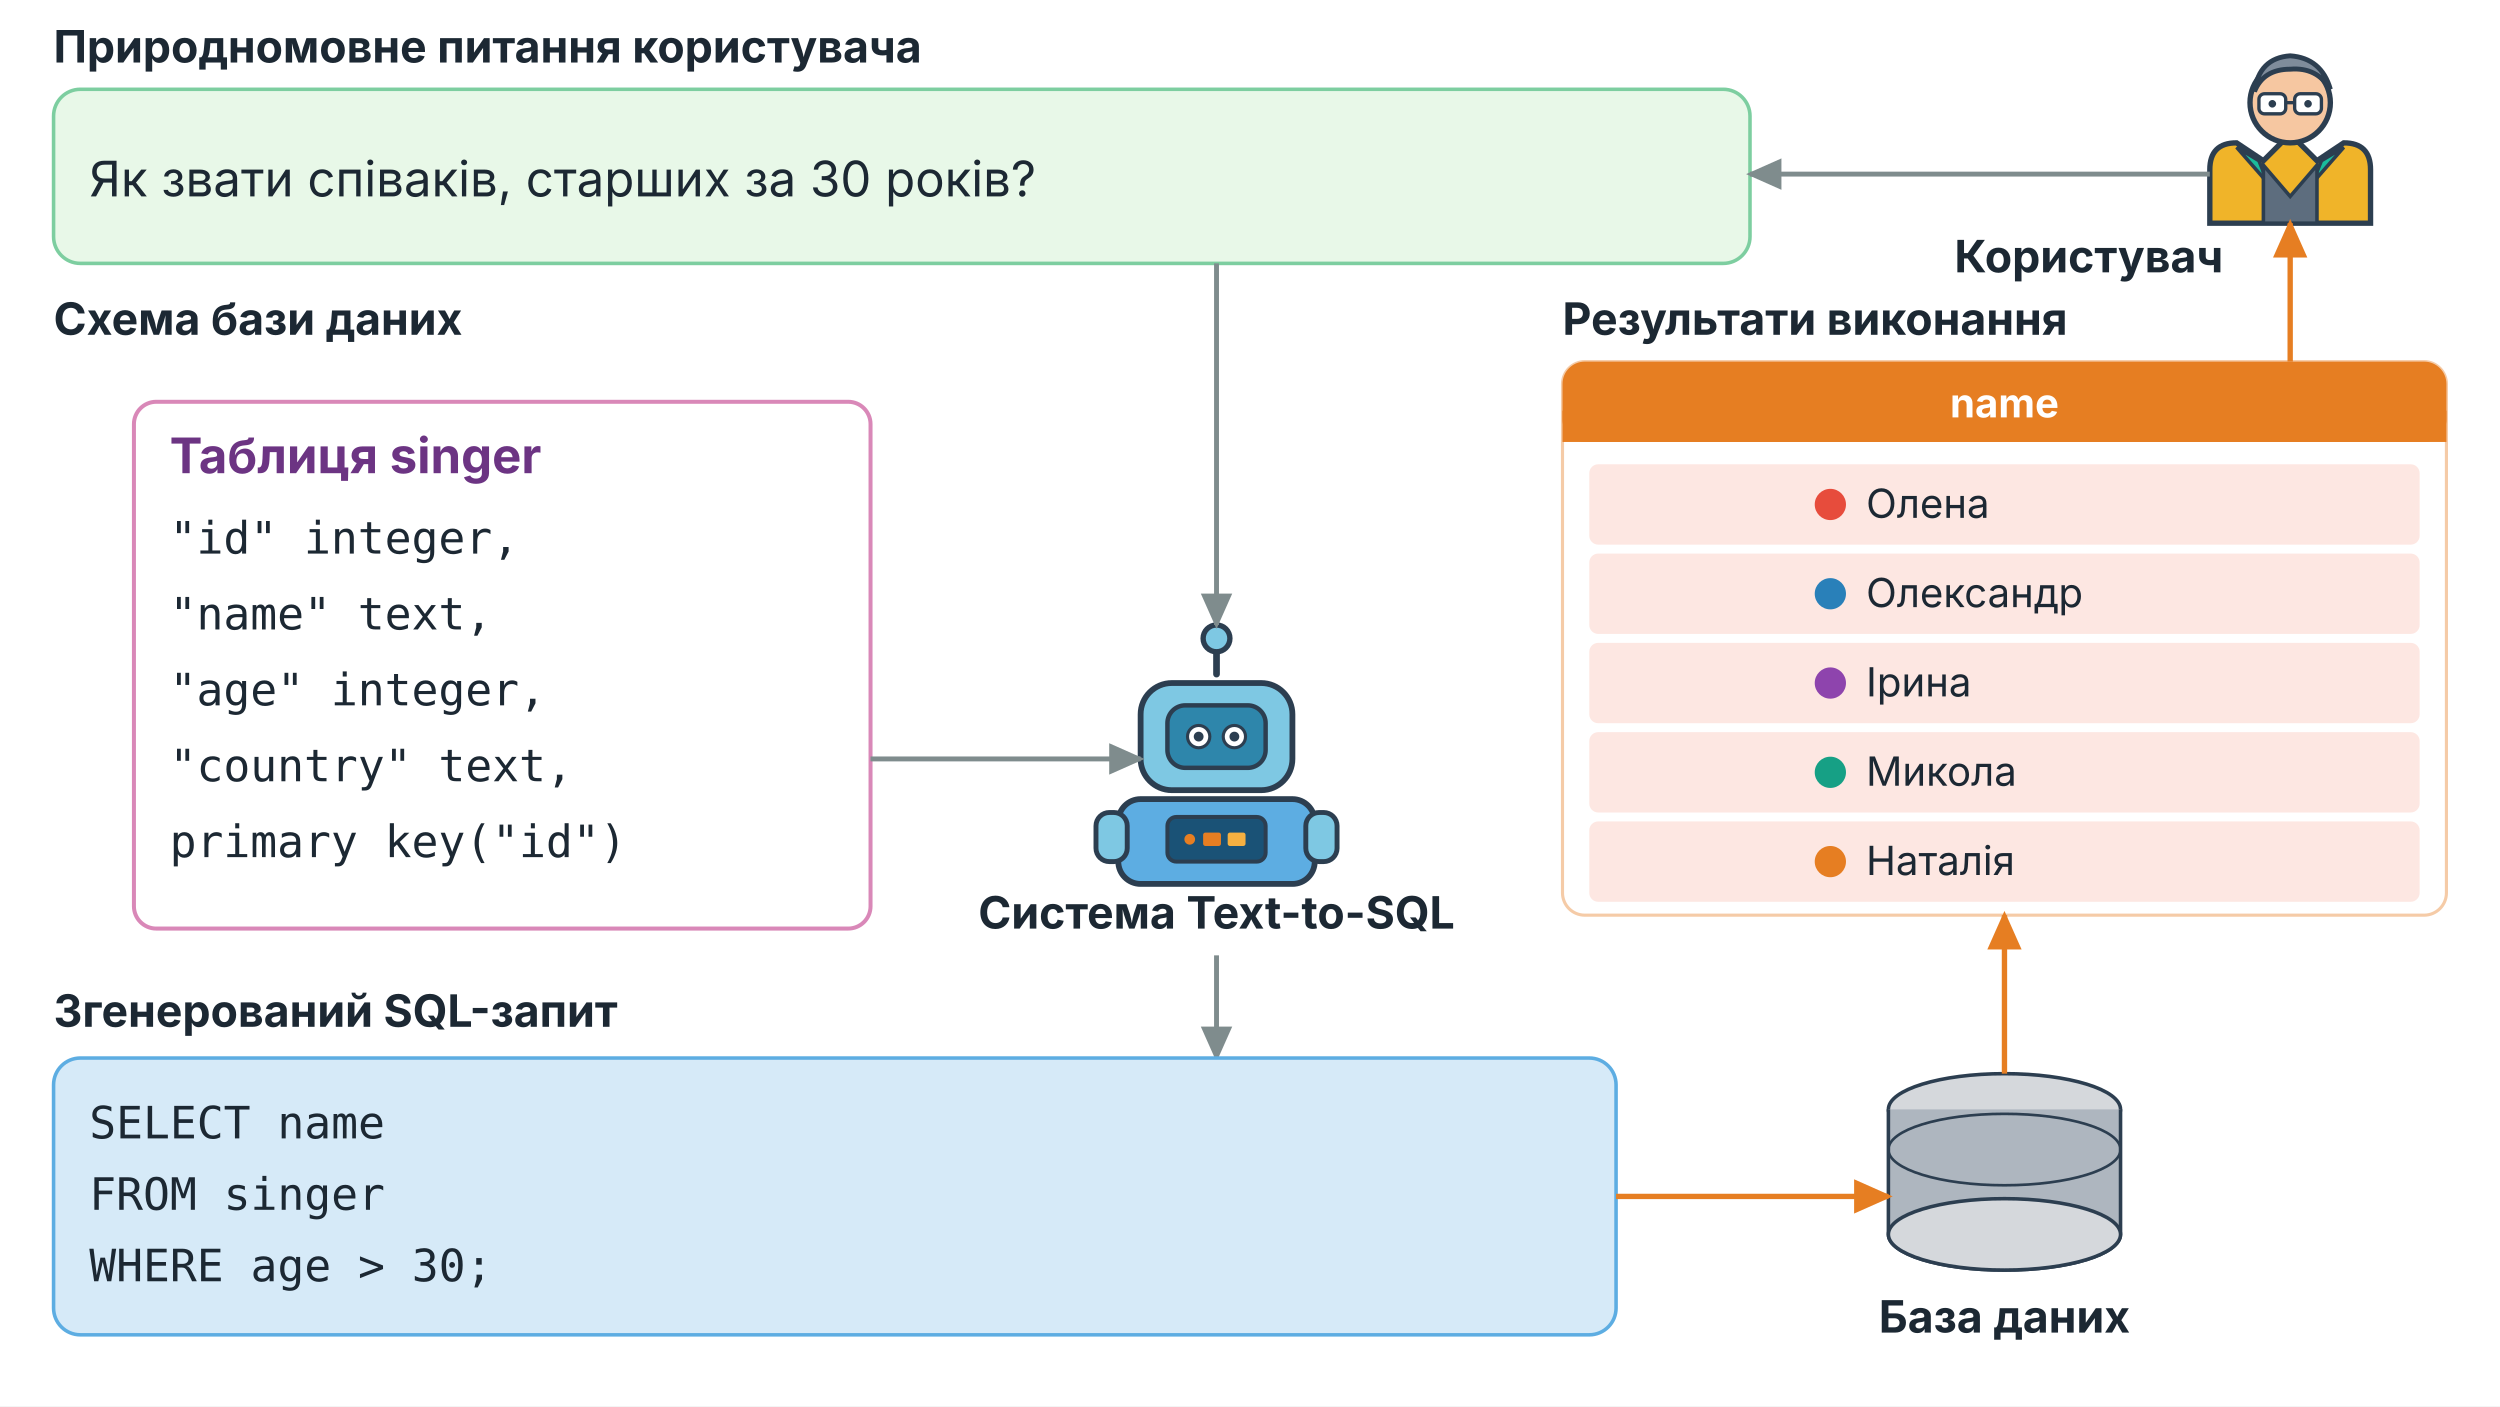
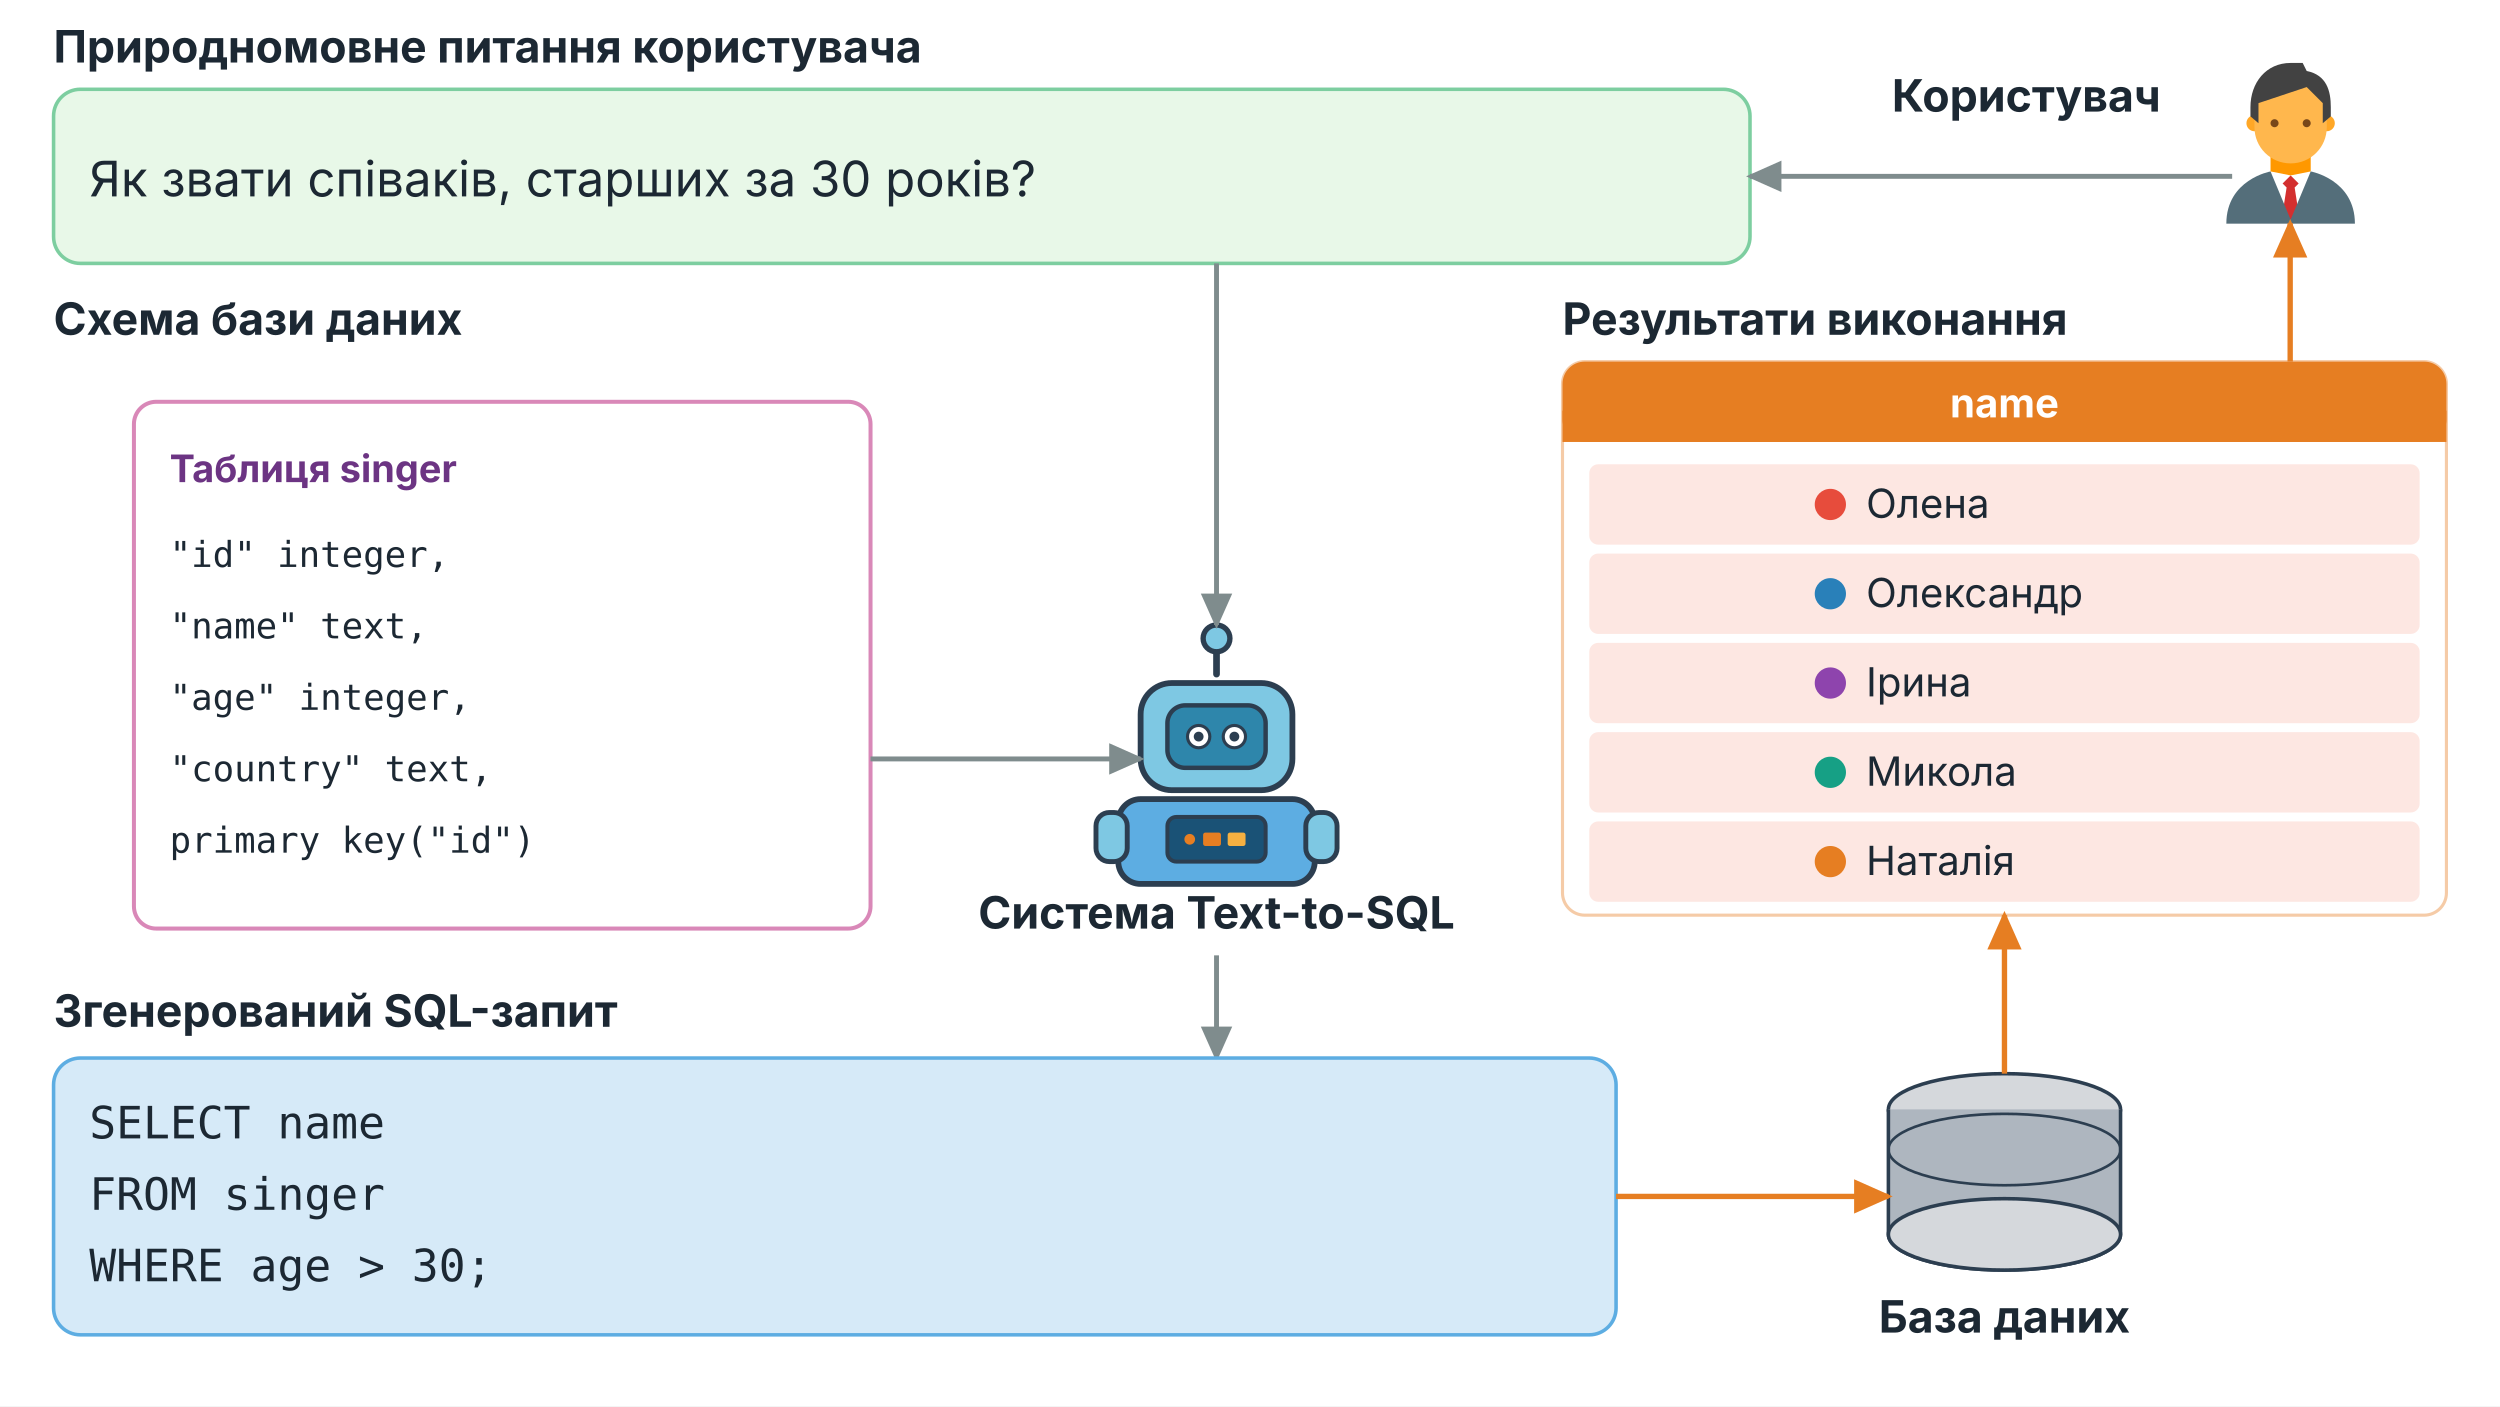
<svg xmlns="http://www.w3.org/2000/svg" viewBox="0 0 1120 630" width="1120" height="630" role="img" xml:lang="uk">
  <defs>
    <marker id="arr" viewBox="0 0 10 10" refX="8" refY="5" markerWidth="8" markerHeight="8" orient="auto">
      <path d="M0 1 L9 5 L0 9 Z" fill="#7f8c8d" />
    </marker>
    <marker id="arr-orange" viewBox="0 0 10 10" refX="8" refY="5" markerWidth="8" markerHeight="8" orient="auto">
      <path d="M0 1 L9 5 L0 9 Z" fill="#e67e22" />
    </marker>
  </defs>
  <rect width="1120" height="630" fill="#ffffff" />
  <text x="24" y="28" font-family="-apple-system, Segoe UI, sans-serif" font-size="20" font-weight="700" fill="#1c2833">Природномовне питання користувача</text>
  <rect x="24" y="40" width="760" height="78" rx="12" fill="#e8f8e8" stroke="#7dcea0" stroke-width="1.6" />
  <text x="40" y="88" font-family="-apple-system, Segoe UI, sans-serif" font-size="22" fill="#1c2833">Як звати співаків, старших за 30 років?</text>
-   <g transform="translate(980,18)" font-family="-apple-system, Segoe UI, sans-serif">
-     <path d="M10 58 Q10 46 22 46 L34 54 L46 42 L58 54 L70 46 Q82 46 82 58 V82 H10 Z" fill="#f0b429" stroke="#2c3e50" stroke-width="2.4" />
-     <path d="M22 48 L36 64 L32 54 Z" fill="#1abc9c" stroke="#2c3e50" stroke-width="1.6" />
-     <path d="M70 48 L56 64 L60 54 Z" fill="#1abc9c" stroke="#2c3e50" stroke-width="1.6" />
-     <path d="M34 56 L46 70 L58 56 V82 H34 Z" fill="#5d6d7e" stroke="#2c3e50" stroke-width="1.6" />
-     <circle cx="46" cy="28" r="18" fill="#f6c7a1" stroke="#2c3e50" stroke-width="2.4" />
-     <path d="M30 23 Q32 8 46 7 Q60 8 64 22 Q58 12 46 13 Q34 13 30 23 Z" fill="#7f8c9b" stroke="#2c3e50" stroke-width="2.2" />
-     <rect x="32" y="24" width="12" height="9" rx="2.5" fill="#ffffff" stroke="#2c3e50" stroke-width="1.5" />
-     <rect x="48" y="24" width="12" height="9" rx="2.5" fill="#ffffff" stroke="#2c3e50" stroke-width="1.5" />
-     <line x1="44" y1="28" x2="48" y2="28" stroke="#2c3e50" stroke-width="1.5" />
-     <circle cx="38" cy="28.5" r="1.7" fill="#2c3e50" />
-     <circle cx="54" cy="28.5" r="1.7" fill="#2c3e50" />
-     <text x="16" y="104" text-anchor="end" font-size="20" font-weight="700" fill="#1c2833">Користувач</text>
+   <g font-family="-apple-system, Segoe UI, sans-serif">
+     <g transform="translate(983,21) scale(1.8)">
+       <path fill="#FF9800" d="m24 37l-5-6v-6h10v6z" />
+       <g fill="#FFA726">
+         <circle cx="33" cy="19" r="2" />
+         <circle cx="15" cy="19" r="2" />
+       </g>
+       <path fill="#FFB74D" d="M33 13c0-7.6-18-5-18 0v7c0 5 4 9 9 9s9-4 9-9z" />
+       <path fill="#424242" d="M24 4c-6.1 0-10 4.9-10 11v2.3l2 1.7v-5l12-4l4 4v5l2-1.7V15c0-4-1-8-6-9l-1-2z" />
+       <g fill="#784719">
+         <circle cx="28" cy="19" r="1" />
+         <circle cx="20" cy="19" r="1" />
+       </g>
+       <path fill="#fff" d="m24 43l-5-12l5 1l5-1z" />
+       <path fill="#D32F2F" d="m23 35l-.7 4.5l1.7 4l1.7-4L25 35l1-1l-2-2l-2 2z" />
+       <path fill="#546E7A" d="m29 31l-5 12l-5-12S8 33 8 44h32c0-11-11-13-11-13" />
+     </g>
+     <text x="968" y="50" text-anchor="end" font-size="20" font-weight="700" fill="#1c2833">Користувач</text>
  </g>
  <text x="24" y="150" font-family="-apple-system, Segoe UI, sans-serif" font-size="20" font-weight="700" fill="#1c2833">Схема бази даних</text>
  <rect x="60" y="180" width="330" height="236" rx="10" fill="#ffffff" stroke="#d988b8" stroke-width="1.8" />
-   <text x="76" y="212" font-family="-apple-system, Segoe UI, sans-serif" font-size="22" font-weight="700" fill="#6c3483">Таблиця singer</text>
-   <g font-family="ui-monospace, Menlo, Consolas, monospace" font-size="20" fill="#1c2833">
-     <text x="76" y="248">"id" integer,</text>
-     <text x="76" y="282">"name" text,</text>
-     <text x="76" y="316">"age" integer,</text>
+   <text x="76" y="216" font-family="-apple-system, Segoe UI, sans-serif" font-size="17" font-weight="700" fill="#6c3483">Таблиця singer</text>
+   <g font-family="ui-monospace, Menlo, Consolas, monospace" font-size="16" fill="#1c2833">
+     <text x="76" y="254">"id" integer,</text>
+     <text x="76" y="286">"name" text,</text>
+     <text x="76" y="318">"age" integer,</text>
    <text x="76" y="350">"country" text,</text>
-     <text x="76" y="384">primary key("id")</text>
+     <text x="76" y="382">primary key("id")</text>
  </g>
  <g transform="translate(493,300)">
    <line x1="52" y1="2" x2="52" y2="-8" stroke="#2c3e50" stroke-width="3" stroke-linecap="round" />
    <circle cx="52" cy="-14" r="6" fill="#7ec8e3" stroke="#2c3e50" stroke-width="2.4" />
    <rect x="18" y="6" width="68" height="48" rx="14" fill="#7ec8e3" stroke="#2c3e50" stroke-width="2.6" />
    <rect x="30" y="16" width="44" height="28" rx="8" fill="#2e86ab" stroke="#2c3e50" stroke-width="2" />
    <circle cx="44" cy="30" r="5" fill="#ffffff" stroke="#2c3e50" stroke-width="1.4" />
    <circle cx="60" cy="30" r="5" fill="#ffffff" stroke="#2c3e50" stroke-width="1.4" />
    <circle cx="44" cy="30" r="2.2" fill="#2c3e50" />
    <circle cx="60" cy="30" r="2.2" fill="#2c3e50" />
    <rect x="8" y="58" width="88" height="38" rx="10" fill="#5dade2" stroke="#2c3e50" stroke-width="2.6" />
    <rect x="-2" y="64" width="14" height="22" rx="6" fill="#7ec8e3" stroke="#2c3e50" stroke-width="2.2" />
    <rect x="92" y="64" width="14" height="22" rx="6" fill="#7ec8e3" stroke="#2c3e50" stroke-width="2.2" />
    <rect x="30" y="66" width="44" height="20" rx="4" fill="#1a5276" stroke="#2c3e50" stroke-width="1.8" />
    <circle cx="40" cy="76" r="2.4" fill="#e67e22" />
    <rect x="46" y="73" width="8" height="6" rx="1" fill="#e67e22" />
    <rect x="57" y="73" width="8" height="6" rx="1" fill="#f5b041" />
    <text x="52" y="116" text-anchor="middle" font-family="-apple-system, Segoe UI, sans-serif" font-size="20" font-weight="700" fill="#1c2833">Система Text-to-SQL</text>
  </g>
-   <line x1="990" y1="78" x2="784" y2="78" stroke="#7f8c8d" stroke-width="2.2" marker-end="url(#arr)" />
+   <line x1="1000" y1="79" x2="784" y2="79" stroke="#7f8c8d" stroke-width="2.2" marker-end="url(#arr)" />
  <line x1="545" y1="118" x2="545" y2="280" stroke="#7f8c8d" stroke-width="2.2" marker-end="url(#arr)" />
  <line x1="390" y1="340" x2="511" y2="340" stroke="#7f8c8d" stroke-width="2.2" marker-end="url(#arr)" />
  <line x1="545" y1="428" x2="545" y2="474" stroke="#7f8c8d" stroke-width="2.2" marker-end="url(#arr)" />
  <text x="700" y="150" font-family="-apple-system, Segoe UI, sans-serif" font-size="20" font-weight="700" fill="#1c2833">Результати виконання</text>
  <rect x="700" y="162" width="396" height="248" rx="10" fill="#ffffff" stroke="#f5cba7" stroke-width="1.4" />
  <rect x="700" y="162" width="396" height="36" rx="10" fill="#e67e22" />
  <rect x="700" y="184" width="396" height="14" fill="#e67e22" />
  <text x="898" y="187" text-anchor="middle" font-family="-apple-system, Segoe UI, sans-serif" font-size="18" font-weight="700" fill="#ffffff">name</text>
  <g font-family="-apple-system, Segoe UI, sans-serif" font-size="18" fill="#1c2833">
    <rect x="712" y="208" width="372" height="36" rx="4" fill="#fde7e2" />
    <circle cx="820" cy="226" r="7" fill="#e74c3c" />
    <text x="836" y="232">Олена</text>
    <rect x="712" y="248" width="372" height="36" rx="4" fill="#fde7e2" />
    <circle cx="820" cy="266" r="7" fill="#2980b9" />
    <text x="836" y="272">Олександр</text>
    <rect x="712" y="288" width="372" height="36" rx="4" fill="#fde7e2" />
    <circle cx="820" cy="306" r="7" fill="#8e44ad" />
    <text x="836" y="312">Ірина</text>
    <rect x="712" y="328" width="372" height="36" rx="4" fill="#fde7e2" />
    <circle cx="820" cy="346" r="7" fill="#16a085" />
    <text x="836" y="352">Микола</text>
    <rect x="712" y="368" width="372" height="36" rx="4" fill="#fde7e2" />
    <circle cx="820" cy="386" r="7" fill="#e67e22" />
    <text x="836" y="392">Наталія</text>
  </g>
  <text x="24" y="460" font-family="-apple-system, Segoe UI, sans-serif" font-size="20" font-weight="700" fill="#1c2833">Згенерований SQL-запит</text>
  <rect x="24" y="474" width="700" height="124" rx="12" fill="#d6eaf8" stroke="#5dade2" stroke-width="1.6" />
  <g font-family="ui-monospace, Menlo, Consolas, monospace" font-size="20" fill="#1c2833">
    <text x="40" y="510">SELECT name</text>
    <text x="40" y="542">FROM singer</text>
    <text x="40" y="574">WHERE age &gt; 30;</text>
  </g>
  <g transform="translate(828,475)">
    <ellipse cx="70" cy="22" rx="52" ry="16" fill="#d5d8dc" stroke="#2c3e50" stroke-width="1.6" />
    <path d="M18 22 V78 A52 16 0 0 0 122 78 V22" fill="#aeb6bf" stroke="#2c3e50" stroke-width="1.6" />
    <ellipse cx="70" cy="78" rx="52" ry="16" fill="#d5d8dc" stroke="#2c3e50" stroke-width="1.6" />
    <ellipse cx="70" cy="40" rx="52" ry="16" fill="none" stroke="#2c3e50" stroke-width="1.2" />
    <text x="70" y="122" text-anchor="middle" font-family="-apple-system, Segoe UI, sans-serif" font-size="20" font-weight="700" fill="#1c2833">База даних</text>
  </g>
  <line x1="724" y1="536" x2="846" y2="536" stroke="#e67e22" stroke-width="2.4" marker-end="url(#arr-orange)" />
  <line x1="898" y1="481" x2="898" y2="410" stroke="#e67e22" stroke-width="2.4" marker-end="url(#arr-orange)" />
  <line x1="1026" y1="162" x2="1026" y2="100" stroke="#e67e22" stroke-width="2.4" marker-end="url(#arr-orange)" />
</svg>
